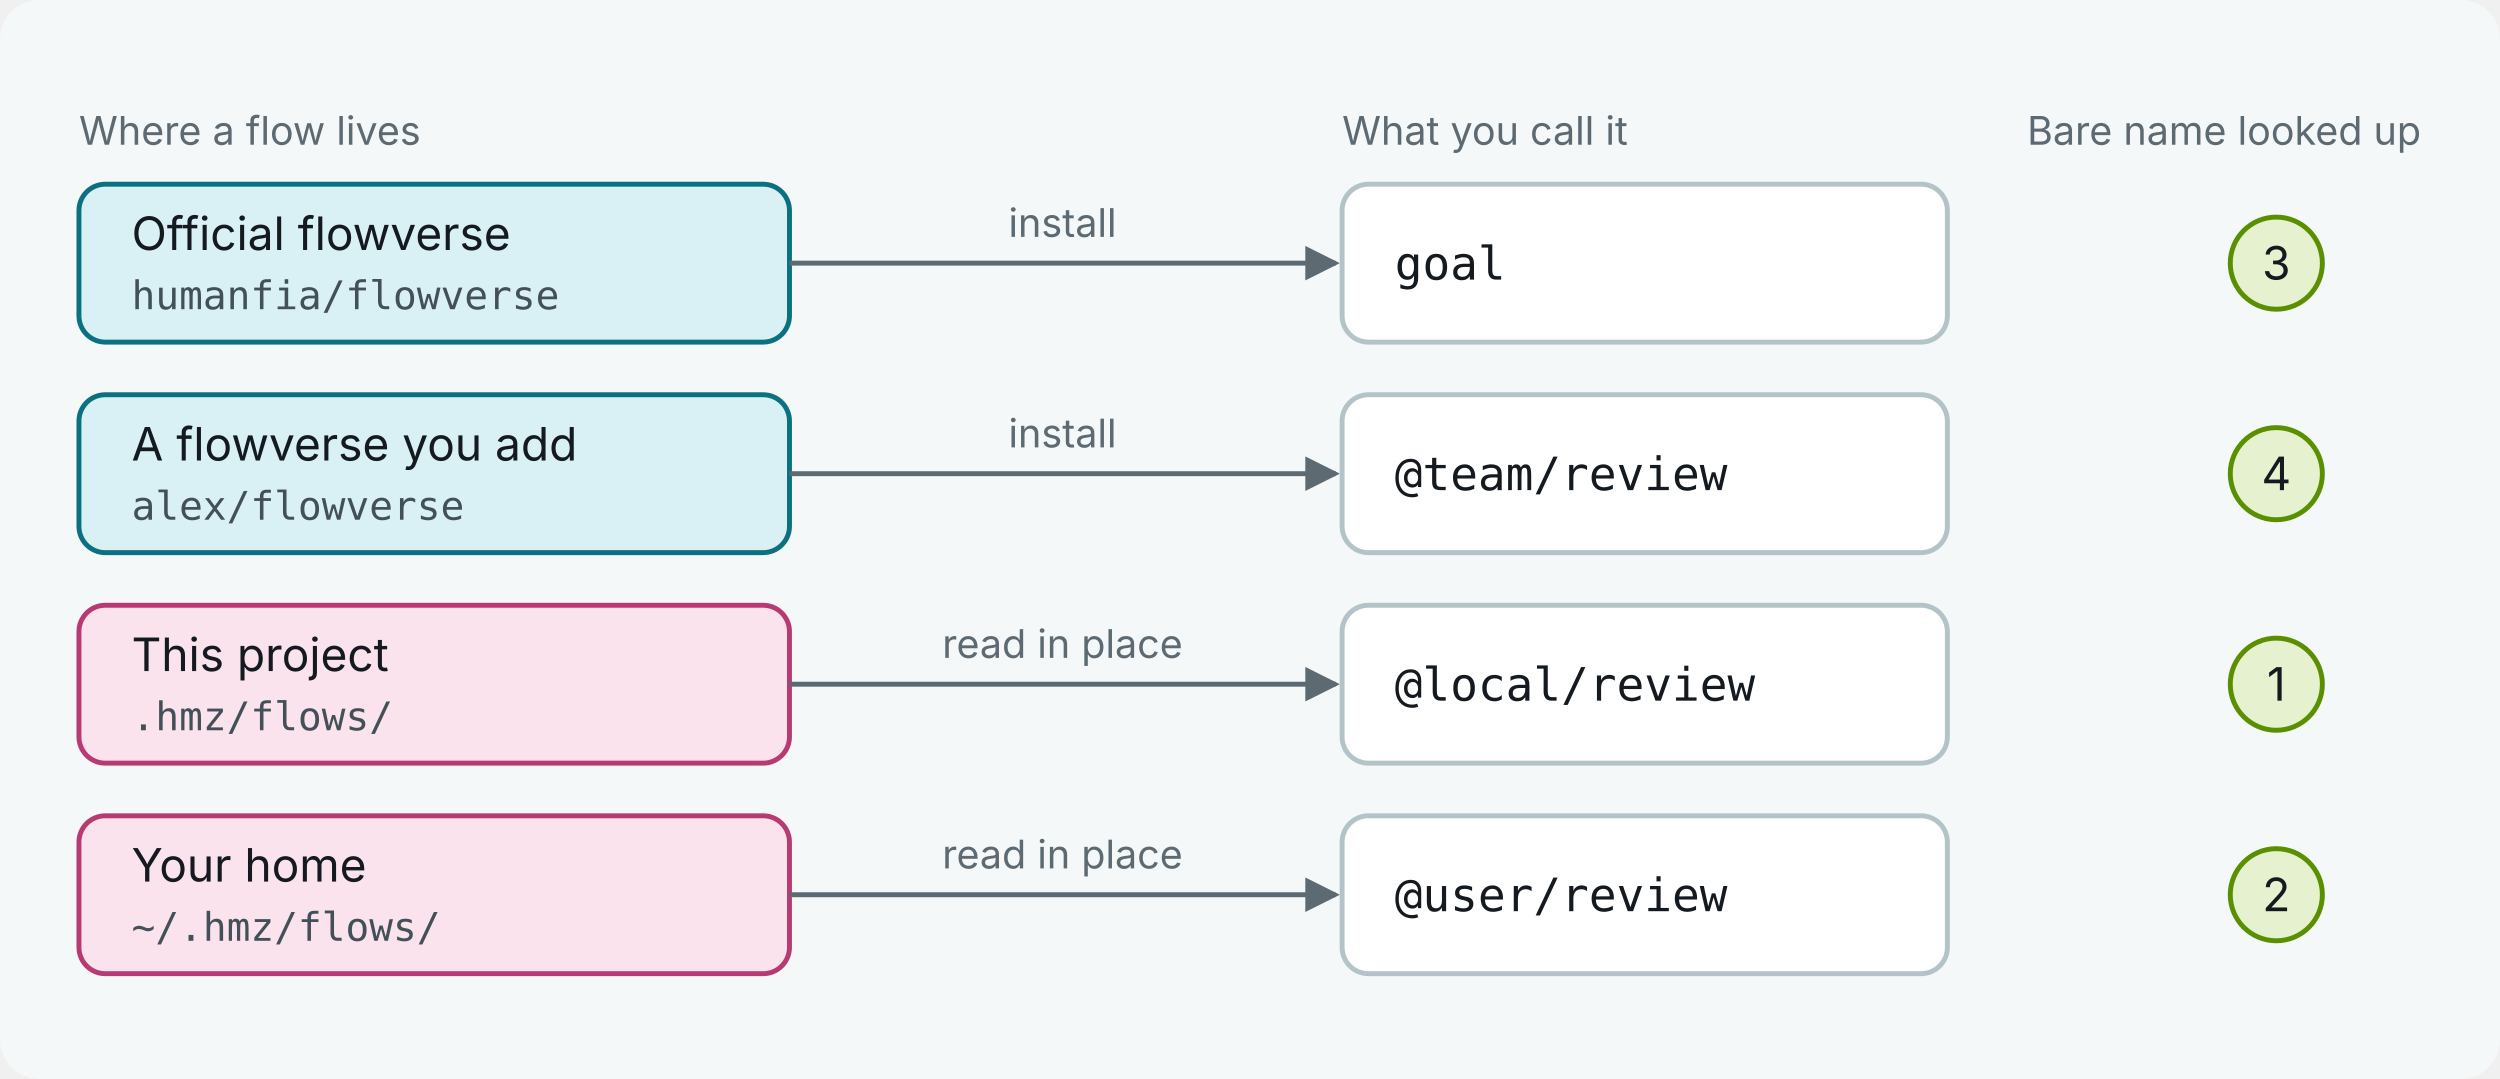
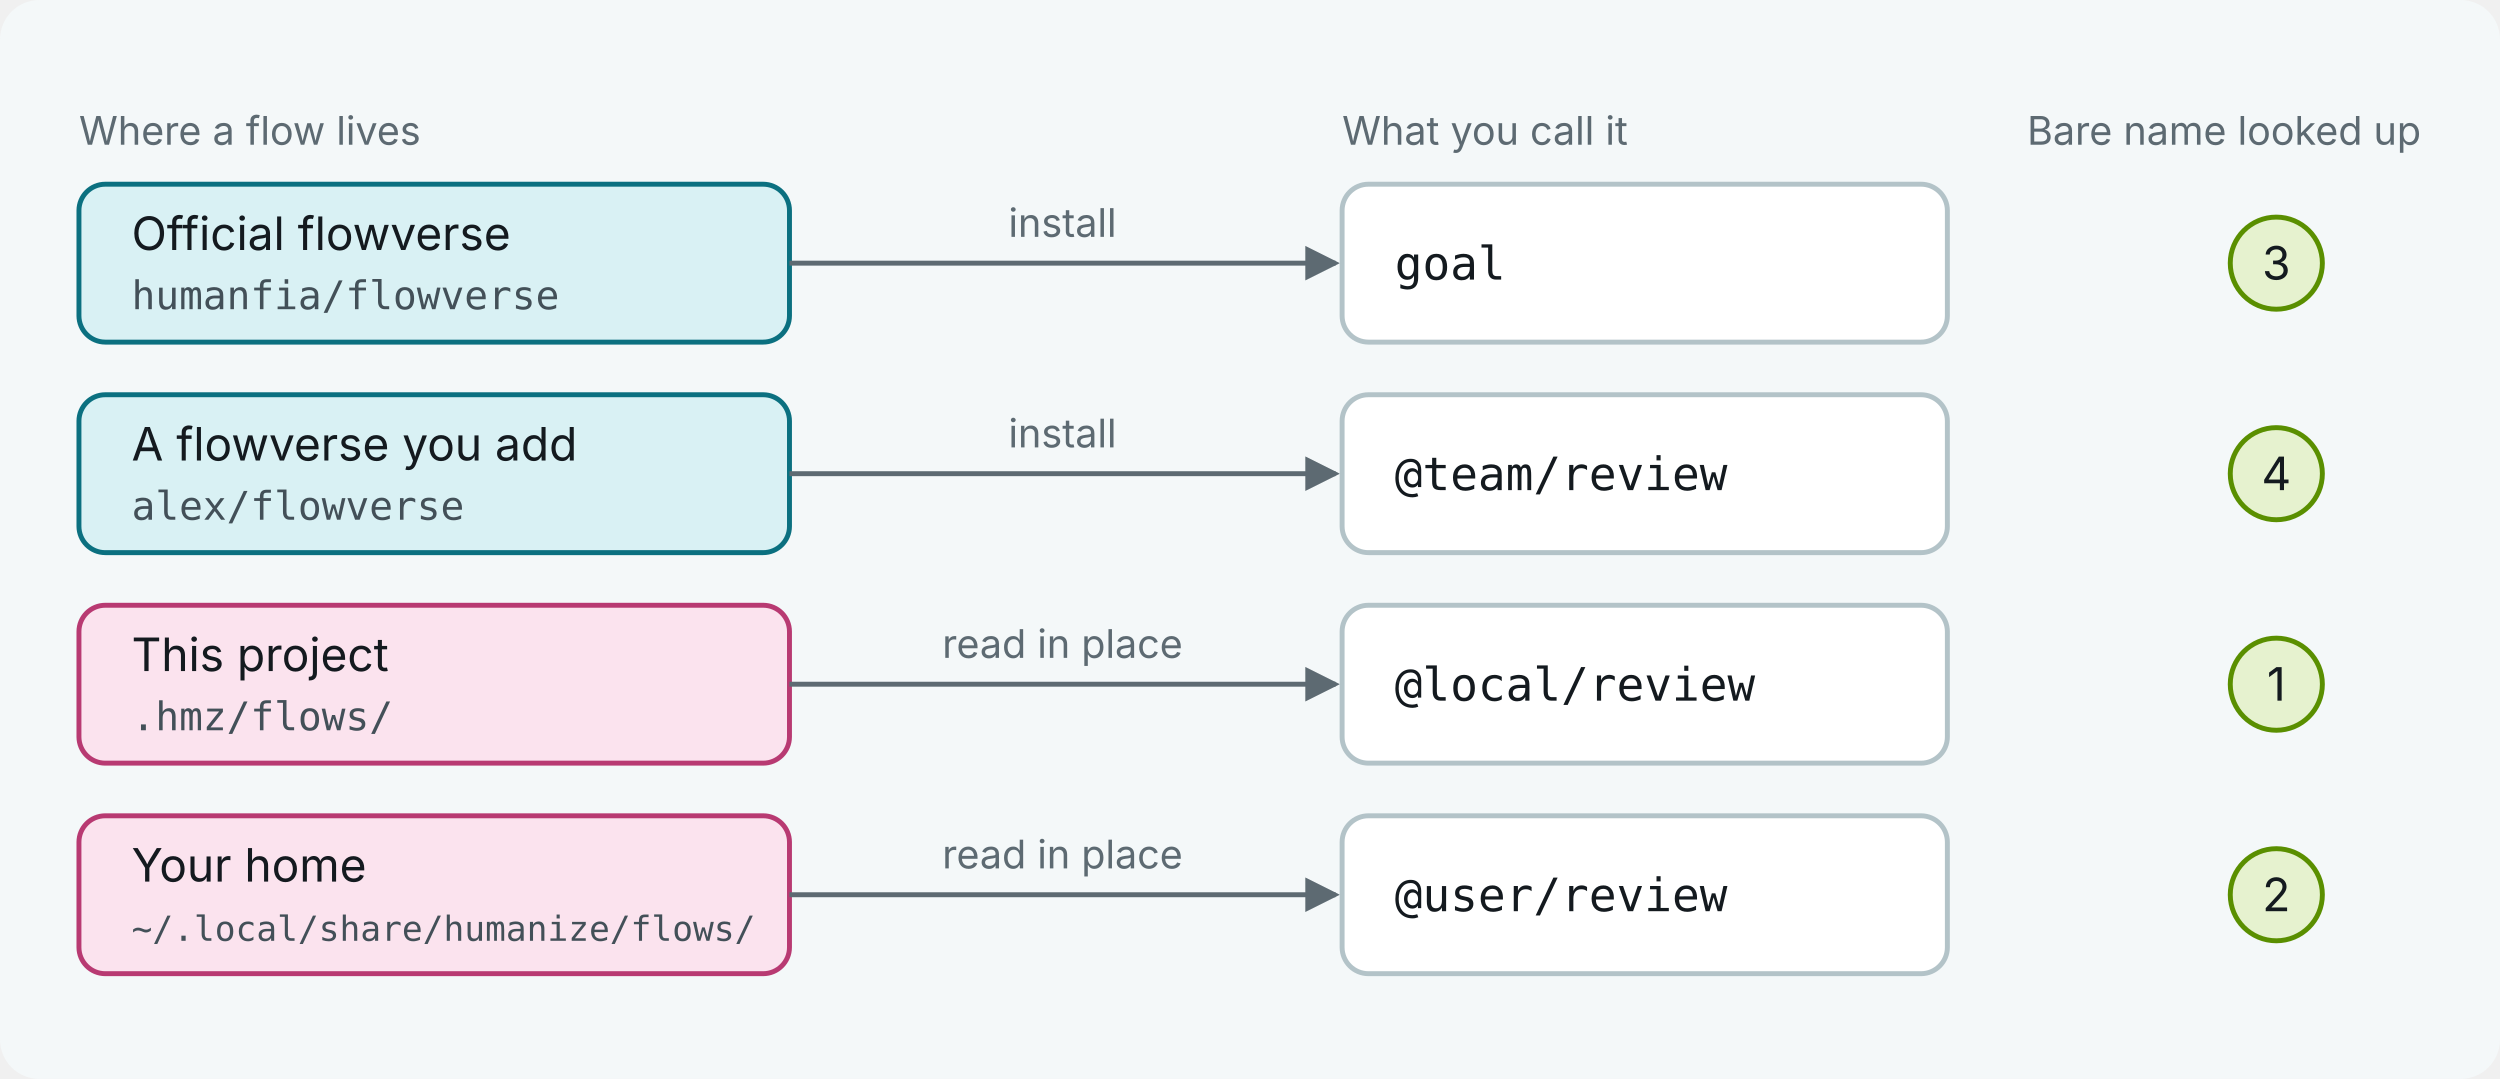
<svg xmlns="http://www.w3.org/2000/svg" viewBox="0 0 760 328" role="img">
  <rect width="760" height="328" rx="12" fill="#f4f8f9" />
  <defs>
    <marker id="a" viewBox="0 0 8 8" refX="7" refY="4" markerWidth="7" markerHeight="7" orient="auto">
      <path d="M0 0L8 4L0 8z" fill="#5d6a72" />
    </marker>
  </defs>
  <g font-family="ui-sans-serif, system-ui, -apple-system, 'Segoe UI', sans-serif" font-size="14" fill="#141a1f">
    <text x="24" y="44" font-size="12" fill="#5d6a72">Where a flow lives</text>
    <text x="408" y="44" font-size="12" fill="#5d6a72">What you call it</text>
    <text x="736" y="44" font-size="12" fill="#5d6a72" text-anchor="end">Bare name looked up</text>
    <rect x="24" y="56" width="216" height="48" rx="8" fill="#d9f1f4" stroke="#0b7080" stroke-width="1.5" />
    <text x="40" y="76">Official flowverse</text>
    <text x="40" y="94" font-size="12" font-family="ui-monospace, SFMono-Regular, Menlo, Consolas, monospace" fill="#435058">humanfia/flowverse</text>
    <path d="M240 80H406" fill="none" stroke="#5d6a72" stroke-width="1.5" marker-end="url(#a)" />
    <text x="323" y="72" text-anchor="middle" font-size="12" fill="#5d6a72">install</text>
    <rect x="408" y="56" width="184" height="48" rx="8" fill="#ffffff" stroke="#b3c3c8" stroke-width="1.5" />
    <text x="424" y="85" font-family="ui-monospace, SFMono-Regular, Menlo, Consolas, monospace">goal</text>
    <circle cx="692" cy="80" r="14" fill="#e6f2cf" stroke="#5a8f00" stroke-width="1.5" />
    <text x="692" y="85" text-anchor="middle">3</text>
    <rect x="24" y="120" width="216" height="48" rx="8" fill="#d9f1f4" stroke="#0b7080" stroke-width="1.5" />
    <text x="40" y="140">A flowverse you add</text>
    <text x="40" y="158" font-size="12" font-family="ui-monospace, SFMono-Regular, Menlo, Consolas, monospace" fill="#435058">alex/flowverse</text>
    <path d="M240 144H406" fill="none" stroke="#5d6a72" stroke-width="1.5" marker-end="url(#a)" />
    <text x="323" y="136" text-anchor="middle" font-size="12" fill="#5d6a72">install</text>
    <rect x="408" y="120" width="184" height="48" rx="8" fill="#ffffff" stroke="#b3c3c8" stroke-width="1.5" />
    <text x="424" y="149" font-family="ui-monospace, SFMono-Regular, Menlo, Consolas, monospace">@team/review</text>
    <circle cx="692" cy="144" r="14" fill="#e6f2cf" stroke="#5a8f00" stroke-width="1.5" />
    <text x="692" y="149" text-anchor="middle">4</text>
    <rect x="24" y="184" width="216" height="48" rx="8" fill="#fbe3ee" stroke="#b83a72" stroke-width="1.5" />
    <text x="40" y="204">This project</text>
    <text x="40" y="222" font-size="12" font-family="ui-monospace, SFMono-Regular, Menlo, Consolas, monospace" fill="#435058">.hmz/flows/</text>
    <path d="M240 208H406" fill="none" stroke="#5d6a72" stroke-width="1.5" marker-end="url(#a)" />
    <text x="323" y="200" text-anchor="middle" font-size="12" fill="#5d6a72">read in place</text>
    <rect x="408" y="184" width="184" height="48" rx="8" fill="#ffffff" stroke="#b3c3c8" stroke-width="1.5" />
    <text x="424" y="213" font-family="ui-monospace, SFMono-Regular, Menlo, Consolas, monospace">@local/review</text>
    <circle cx="692" cy="208" r="14" fill="#e6f2cf" stroke="#5a8f00" stroke-width="1.5" />
    <text x="692" y="213" text-anchor="middle">1</text>
    <rect x="24" y="248" width="216" height="48" rx="8" fill="#fbe3ee" stroke="#b83a72" stroke-width="1.5" />
    <text x="40" y="268">Your home</text>
-     <text x="40" y="286" font-size="12" font-family="ui-monospace, SFMono-Regular, Menlo, Consolas, monospace" fill="#435058">~/.hmz/flows/</text>
+     <text x="40" y="286" font-size="10.5" font-family="ui-monospace, SFMono-Regular, Menlo, Consolas, monospace" fill="#435058">~/.local/share/humanize/flows/</text>
    <path d="M240 272H406" fill="none" stroke="#5d6a72" stroke-width="1.5" marker-end="url(#a)" />
    <text x="323" y="264" text-anchor="middle" font-size="12" fill="#5d6a72">read in place</text>
    <rect x="408" y="248" width="184" height="48" rx="8" fill="#ffffff" stroke="#b3c3c8" stroke-width="1.5" />
    <text x="424" y="277" font-family="ui-monospace, SFMono-Regular, Menlo, Consolas, monospace">@user/review</text>
    <circle cx="692" cy="272" r="14" fill="#e6f2cf" stroke="#5a8f00" stroke-width="1.5" />
    <text x="692" y="277" text-anchor="middle">2</text>
  </g>
</svg>
